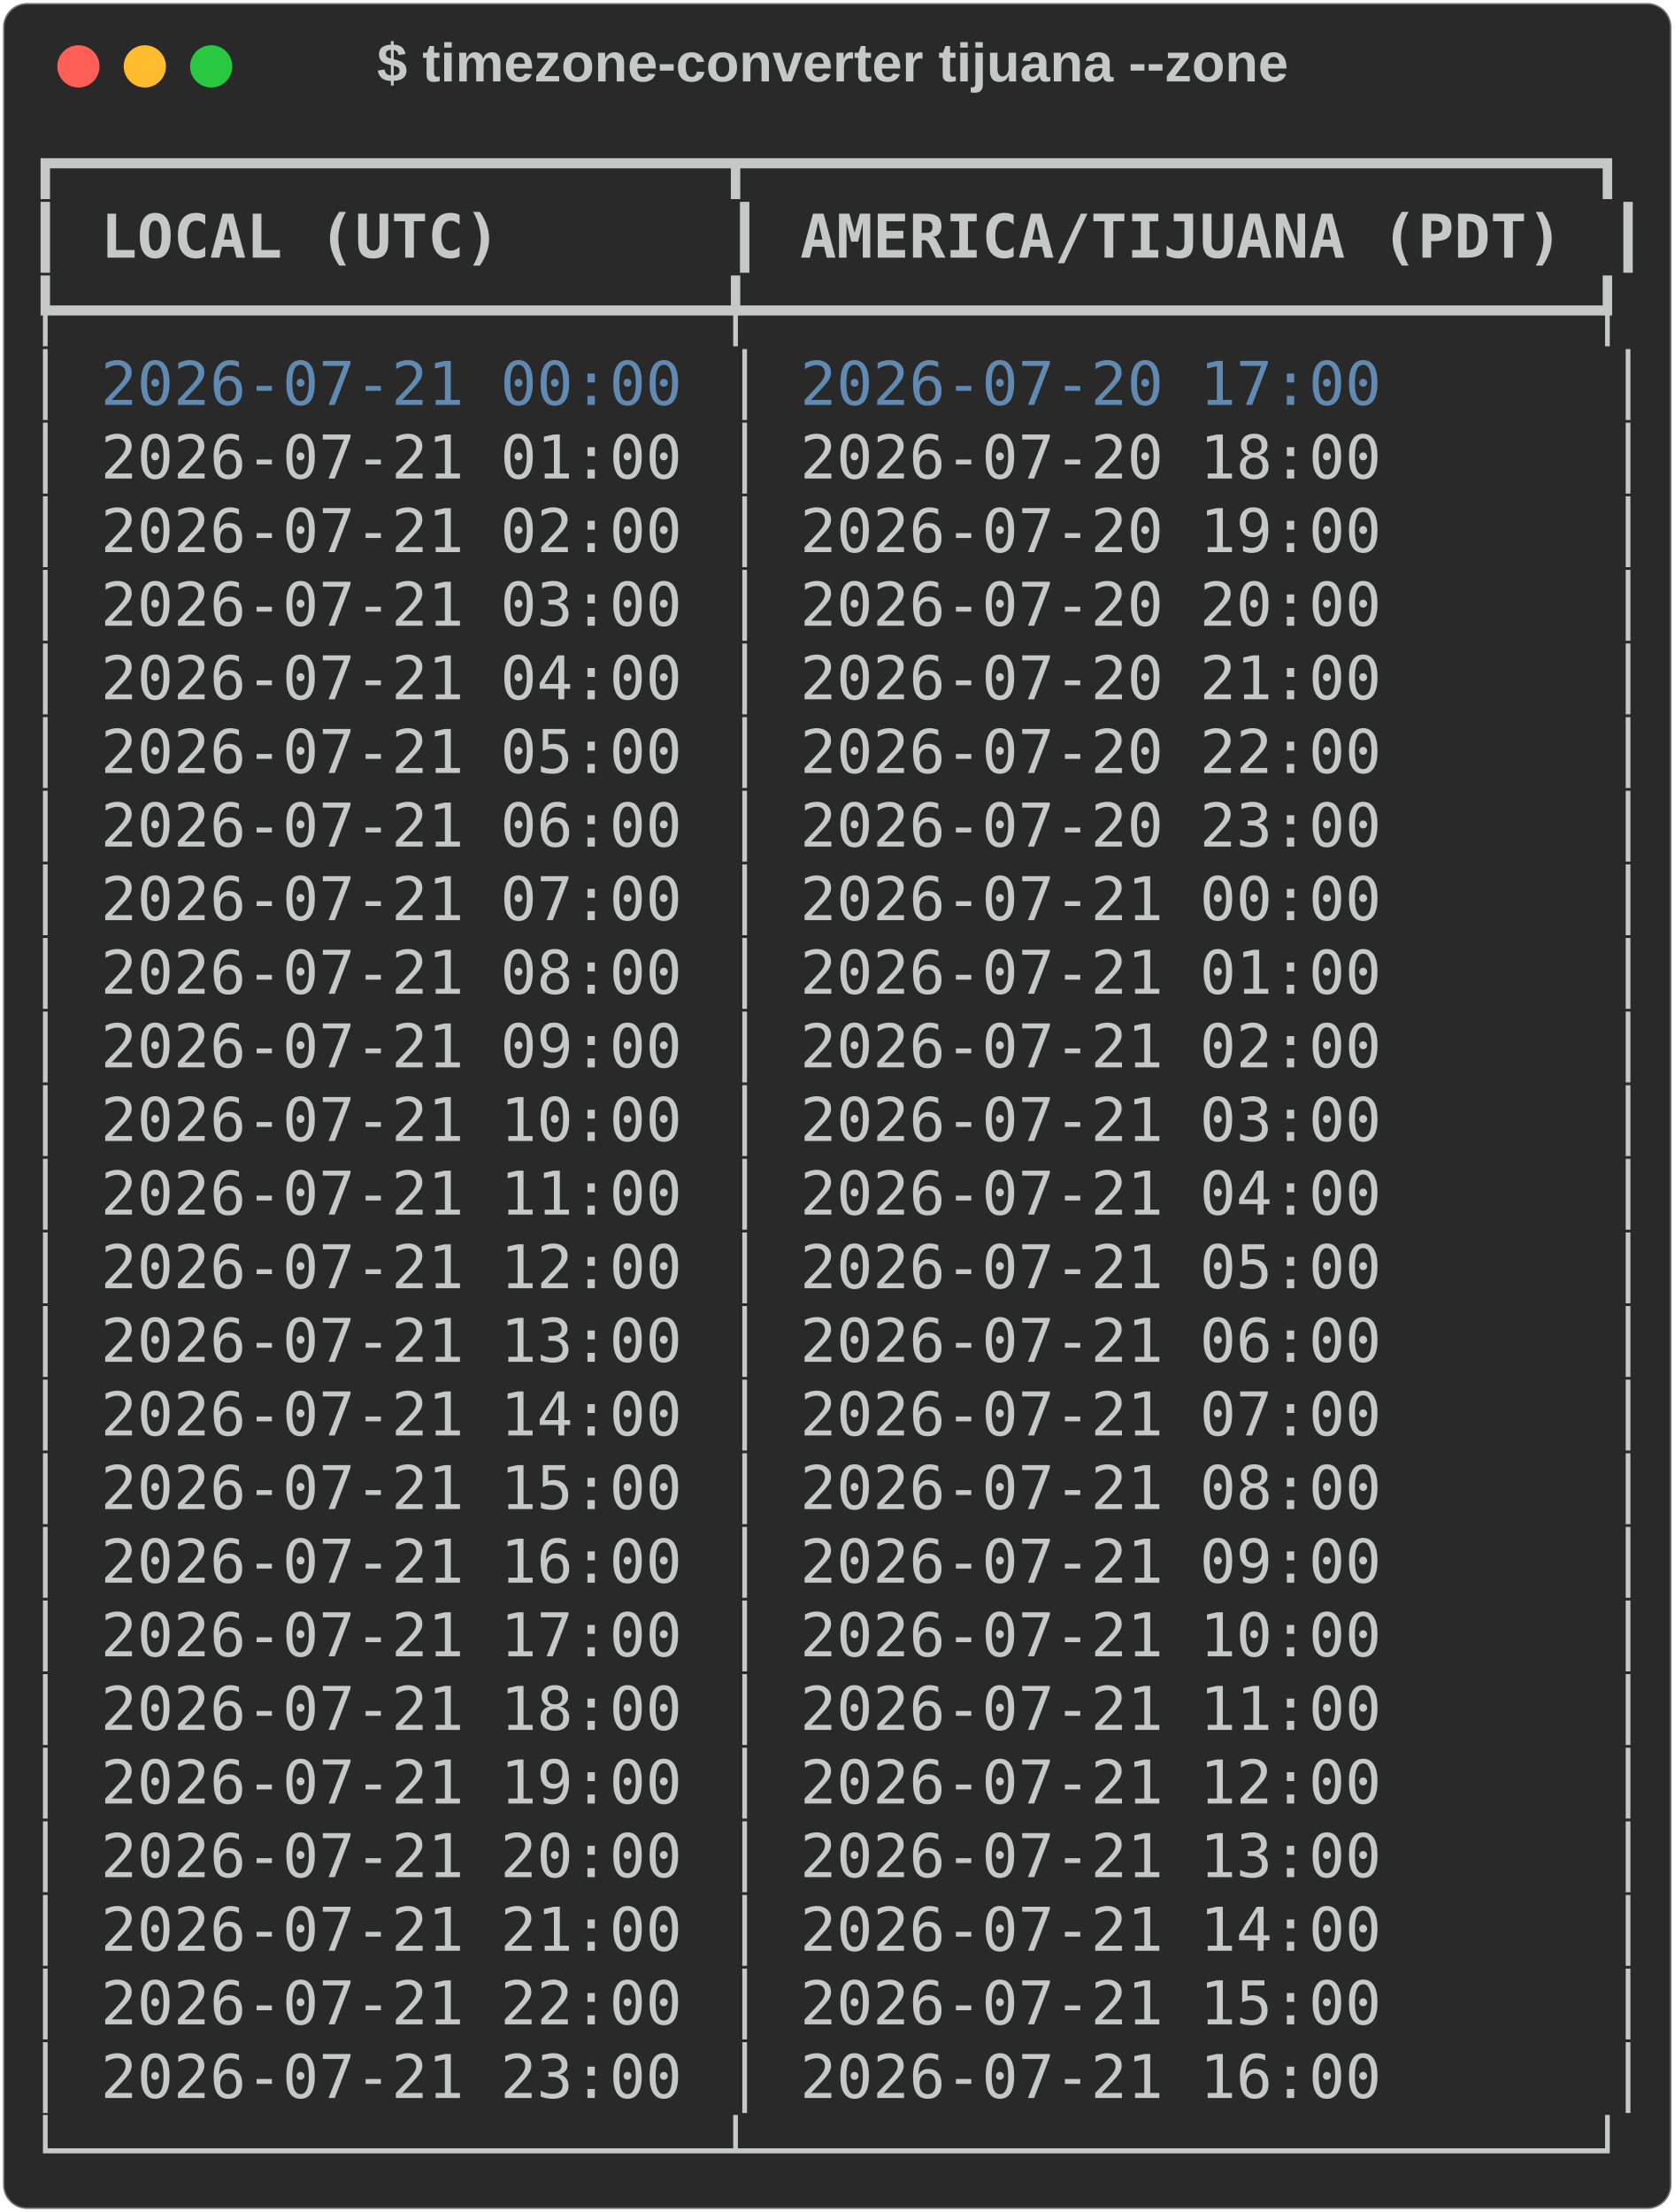
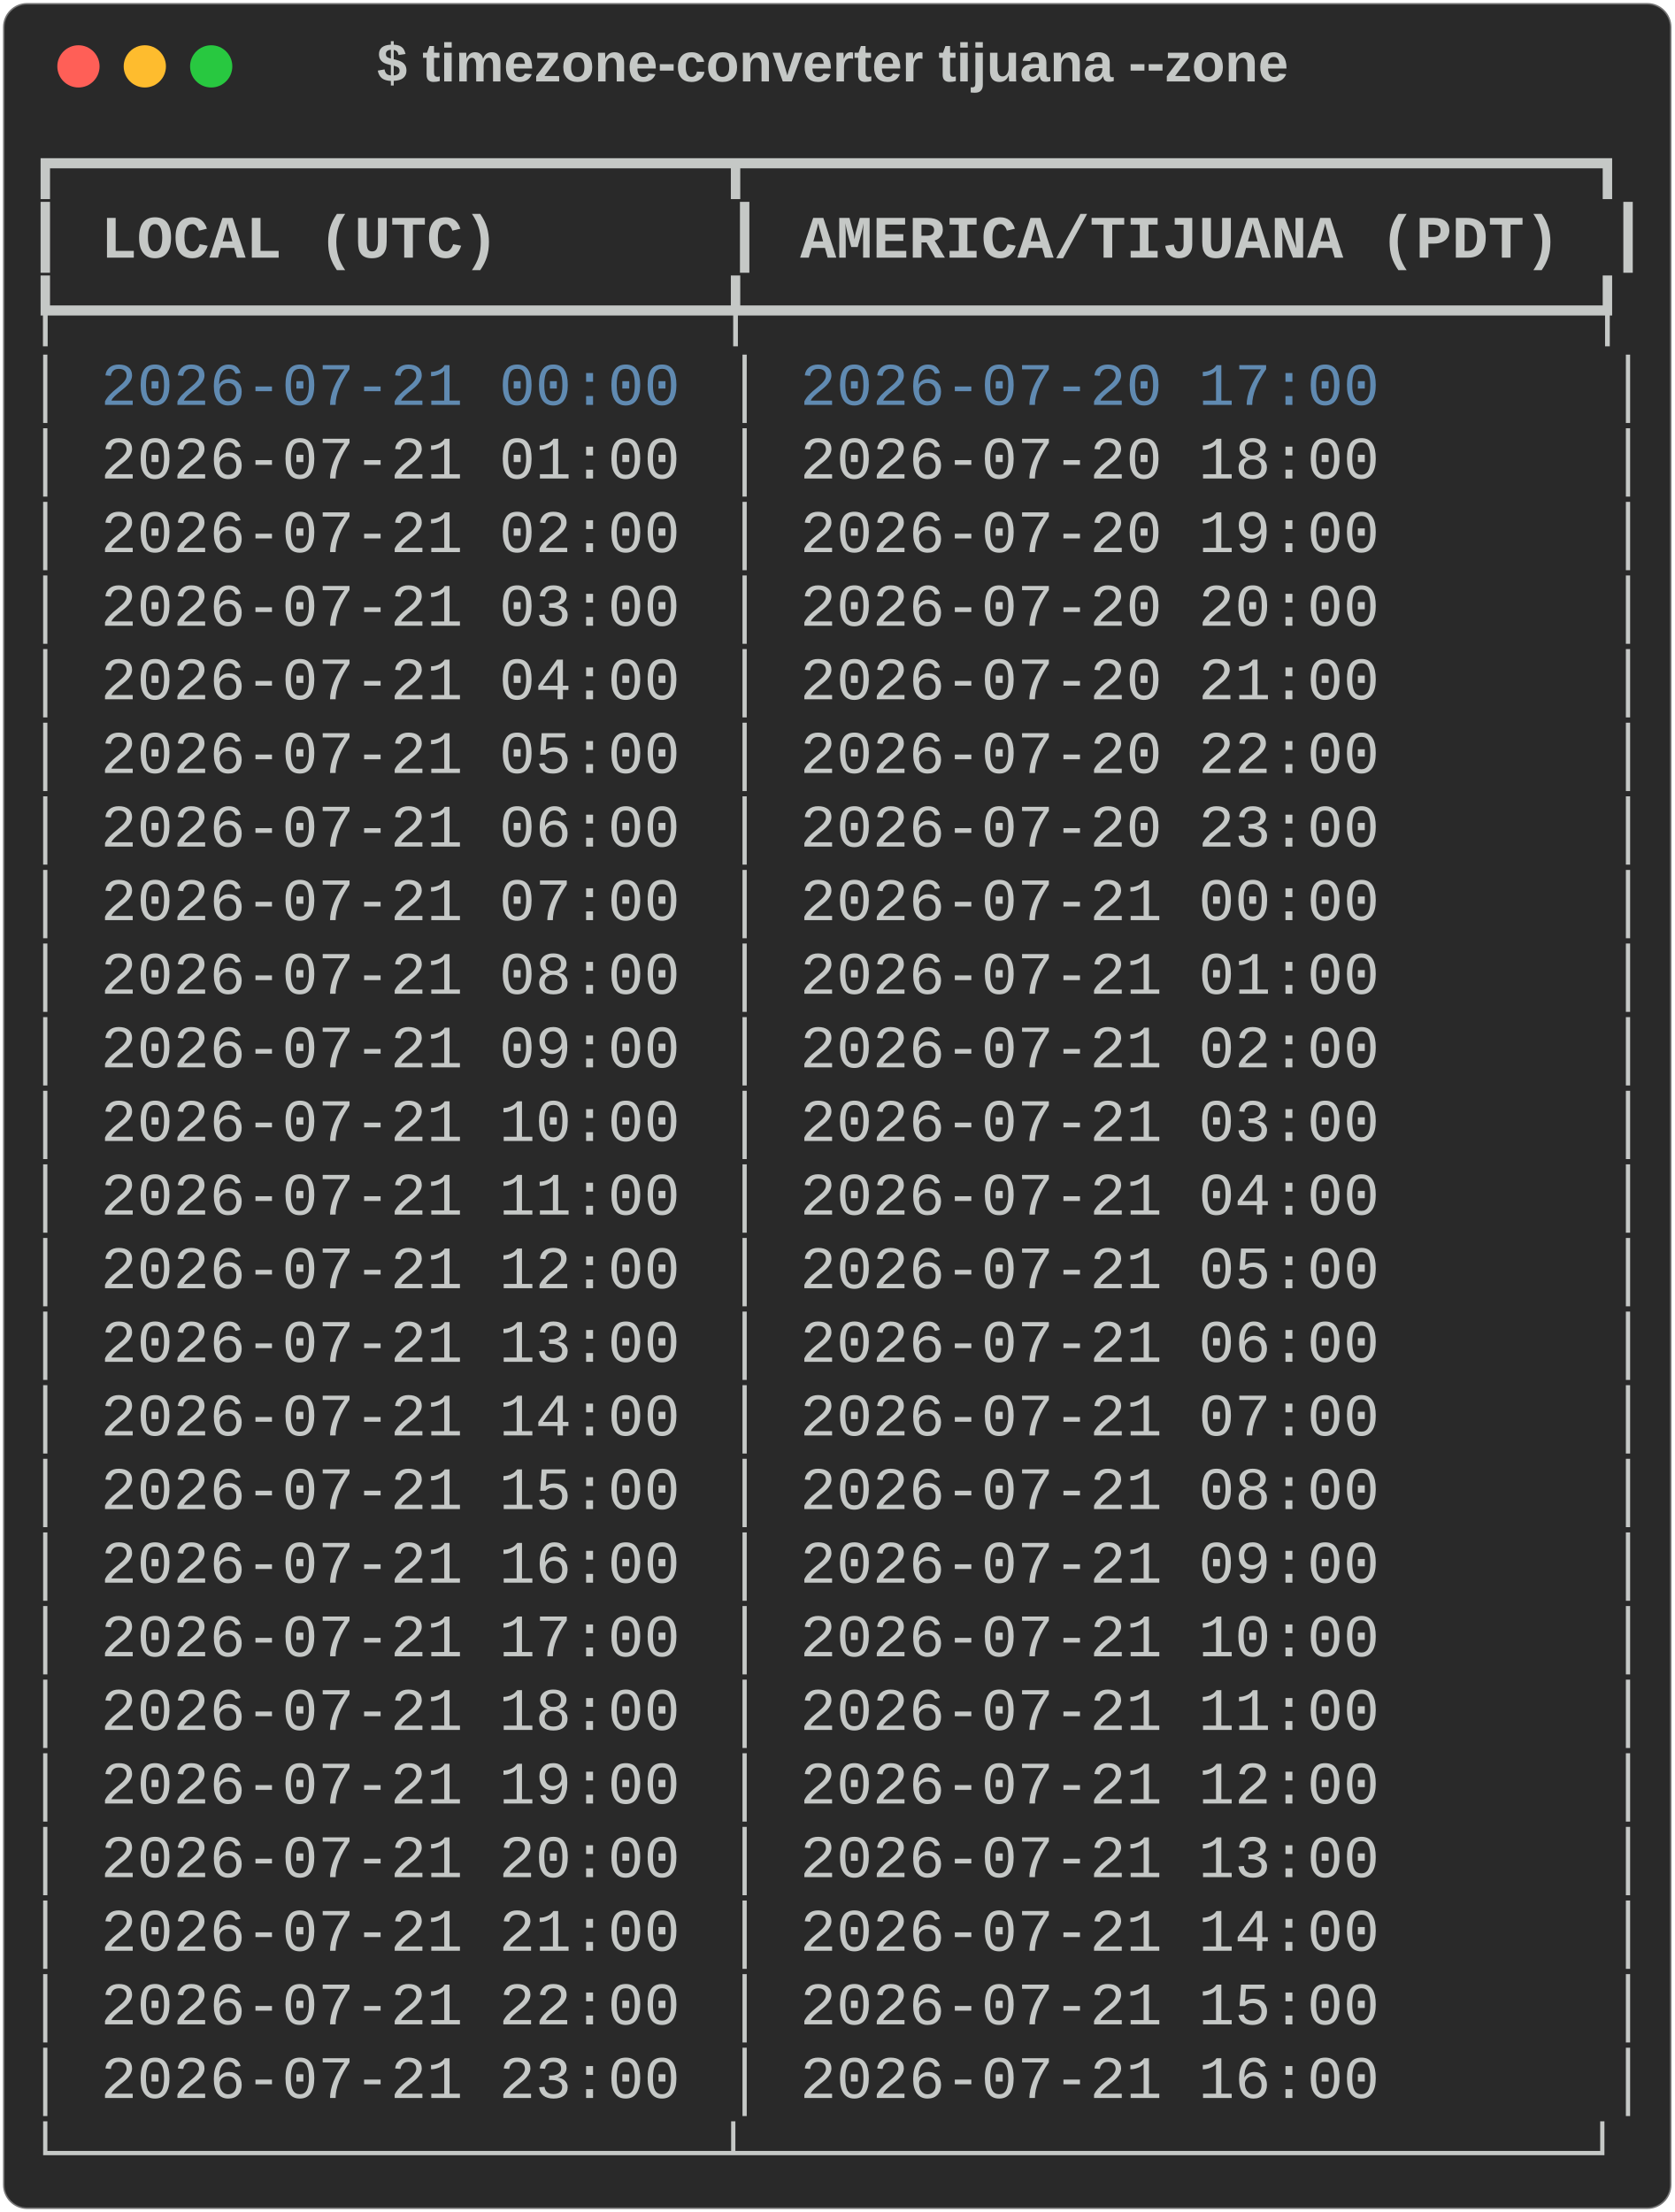
<svg xmlns="http://www.w3.org/2000/svg" class="rich-terminal" width="555" height="733.2" viewBox="0 0 555 733.2">
  <style>

    @font-face {
        font-family: "Fira Code";
        src: local("FiraCode-Regular"),
                url("https://cdnjs.cloudflare.com/ajax/libs/firacode/6.2.0/woff2/FiraCode-Regular.woff2") format("woff2"),
                url("https://cdnjs.cloudflare.com/ajax/libs/firacode/6.2.0/woff/FiraCode-Regular.woff") format("woff");
        font-style: normal;
        font-weight: 400;
    }
    @font-face {
        font-family: "Fira Code";
        src: local("FiraCode-Bold"),
                url("https://cdnjs.cloudflare.com/ajax/libs/firacode/6.2.0/woff2/FiraCode-Bold.woff2") format("woff2"),
                url("https://cdnjs.cloudflare.com/ajax/libs/firacode/6.2.0/woff/FiraCode-Bold.woff") format("woff");
        font-style: bold;
        font-weight: 700;
    }

    .terminal-2086945486-matrix {
-         font-family: Fira Code, monospace;
+         font-family: Consolas, Monaco, 'Courier New', monospace;
        font-size: 20px;
        line-height: 24.4px;
        font-variant-east-asian: full-width;
    }

    .terminal-2086945486-title {
        font-size: 18px;
        font-weight: bold;
        font-family: arial;
    }

    .terminal-2086945486-r1 { fill: #c5c8c6 }
.terminal-2086945486-r2 { fill: #c5c8c6;font-weight: bold }
.terminal-2086945486-r3 { fill: #608ab1 }
    </style>
  <defs>
    <clipPath id="terminal-2086945486-clip-terminal">
      <rect x="0" y="0" width="535.8" height="682.2" />
    </clipPath>
    <clipPath id="terminal-2086945486-line-0">
      <rect x="0" y="1.5" width="536.8" height="24.65" />
    </clipPath>
    <clipPath id="terminal-2086945486-line-1">
      <rect x="0" y="25.9" width="536.8" height="24.65" />
    </clipPath>
    <clipPath id="terminal-2086945486-line-2">
      <rect x="0" y="50.3" width="536.8" height="24.65" />
    </clipPath>
    <clipPath id="terminal-2086945486-line-3">
      <rect x="0" y="74.7" width="536.8" height="24.65" />
    </clipPath>
    <clipPath id="terminal-2086945486-line-4">
      <rect x="0" y="99.1" width="536.8" height="24.65" />
    </clipPath>
    <clipPath id="terminal-2086945486-line-5">
      <rect x="0" y="123.5" width="536.8" height="24.65" />
    </clipPath>
    <clipPath id="terminal-2086945486-line-6">
      <rect x="0" y="147.9" width="536.8" height="24.65" />
    </clipPath>
    <clipPath id="terminal-2086945486-line-7">
      <rect x="0" y="172.3" width="536.8" height="24.65" />
    </clipPath>
    <clipPath id="terminal-2086945486-line-8">
      <rect x="0" y="196.7" width="536.8" height="24.65" />
    </clipPath>
    <clipPath id="terminal-2086945486-line-9">
      <rect x="0" y="221.1" width="536.8" height="24.65" />
    </clipPath>
    <clipPath id="terminal-2086945486-line-10">
      <rect x="0" y="245.5" width="536.8" height="24.65" />
    </clipPath>
    <clipPath id="terminal-2086945486-line-11">
      <rect x="0" y="269.9" width="536.8" height="24.65" />
    </clipPath>
    <clipPath id="terminal-2086945486-line-12">
      <rect x="0" y="294.3" width="536.8" height="24.65" />
    </clipPath>
    <clipPath id="terminal-2086945486-line-13">
      <rect x="0" y="318.7" width="536.8" height="24.65" />
    </clipPath>
    <clipPath id="terminal-2086945486-line-14">
      <rect x="0" y="343.1" width="536.8" height="24.65" />
    </clipPath>
    <clipPath id="terminal-2086945486-line-15">
      <rect x="0" y="367.5" width="536.8" height="24.65" />
    </clipPath>
    <clipPath id="terminal-2086945486-line-16">
      <rect x="0" y="391.9" width="536.8" height="24.65" />
    </clipPath>
    <clipPath id="terminal-2086945486-line-17">
      <rect x="0" y="416.3" width="536.8" height="24.65" />
    </clipPath>
    <clipPath id="terminal-2086945486-line-18">
      <rect x="0" y="440.7" width="536.8" height="24.65" />
    </clipPath>
    <clipPath id="terminal-2086945486-line-19">
      <rect x="0" y="465.1" width="536.8" height="24.65" />
    </clipPath>
    <clipPath id="terminal-2086945486-line-20">
      <rect x="0" y="489.5" width="536.8" height="24.65" />
    </clipPath>
    <clipPath id="terminal-2086945486-line-21">
      <rect x="0" y="513.9" width="536.8" height="24.65" />
    </clipPath>
    <clipPath id="terminal-2086945486-line-22">
      <rect x="0" y="538.3" width="536.8" height="24.65" />
    </clipPath>
    <clipPath id="terminal-2086945486-line-23">
      <rect x="0" y="562.7" width="536.8" height="24.65" />
    </clipPath>
    <clipPath id="terminal-2086945486-line-24">
      <rect x="0" y="587.1" width="536.8" height="24.65" />
    </clipPath>
    <clipPath id="terminal-2086945486-line-25">
      <rect x="0" y="611.5" width="536.8" height="24.65" />
    </clipPath>
    <clipPath id="terminal-2086945486-line-26">
      <rect x="0" y="635.9" width="536.8" height="24.65" />
    </clipPath>
  </defs>
  <rect fill="#292929" stroke="rgba(255,255,255,0.35)" stroke-width="1" x="1" y="1" width="553" height="731.2" rx="8" />
  <text class="terminal-2086945486-title" fill="#c5c8c6" text-anchor="middle" x="276" y="27">$ timezone-converter tijuana --zone</text>
  <g transform="translate(26,22)">
    <circle cx="0" cy="0" r="7" fill="#ff5f57" />
    <circle cx="22" cy="0" r="7" fill="#febc2e" />
    <circle cx="44" cy="0" r="7" fill="#28c840" />
  </g>
  <g transform="translate(9, 41)" clip-path="url(#terminal-2086945486-clip-terminal)">
    <g class="terminal-2086945486-matrix">
      <text class="terminal-2086945486-r1" x="0" y="20" textLength="536.8" clip-path="url(#terminal-2086945486-line-0)">┏━━━━━━━━━━━━━━━━━━┳━━━━━━━━━━━━━━━━━━━━━━━┓</text>
      <text class="terminal-2086945486-r1" x="536.8" y="20" textLength="12.2" clip-path="url(#terminal-2086945486-line-0)">
</text>
      <text class="terminal-2086945486-r1" x="0" y="44.4" textLength="12.2" clip-path="url(#terminal-2086945486-line-1)">┃</text>
      <text class="terminal-2086945486-r2" x="24.4" y="44.4" textLength="195.2" clip-path="url(#terminal-2086945486-line-1)">  LOCAL (UTC)   </text>
      <text class="terminal-2086945486-r1" x="231.8" y="44.4" textLength="12.2" clip-path="url(#terminal-2086945486-line-1)">┃</text>
      <text class="terminal-2086945486-r2" x="256.2" y="44.4" textLength="256.2" clip-path="url(#terminal-2086945486-line-1)">AMERICA/TIJUANA (PDT)</text>
      <text class="terminal-2086945486-r1" x="524.6" y="44.4" textLength="12.2" clip-path="url(#terminal-2086945486-line-1)">┃</text>
      <text class="terminal-2086945486-r1" x="536.8" y="44.4" textLength="12.2" clip-path="url(#terminal-2086945486-line-1)">
</text>
      <text class="terminal-2086945486-r1" x="0" y="68.8" textLength="536.8" clip-path="url(#terminal-2086945486-line-2)">┡━━━━━━━━━━━━━━━━━━╇━━━━━━━━━━━━━━━━━━━━━━━┩</text>
      <text class="terminal-2086945486-r1" x="536.8" y="68.8" textLength="12.2" clip-path="url(#terminal-2086945486-line-2)">
</text>
      <text class="terminal-2086945486-r1" x="0" y="93.2" textLength="12.2" clip-path="url(#terminal-2086945486-line-3)">│</text>
      <text class="terminal-2086945486-r3" x="24.4" y="93.2" textLength="195.2" clip-path="url(#terminal-2086945486-line-3)">2026-07-21 00:00</text>
      <text class="terminal-2086945486-r1" x="231.8" y="93.2" textLength="12.2" clip-path="url(#terminal-2086945486-line-3)">│</text>
      <text class="terminal-2086945486-r3" x="256.2" y="93.2" textLength="256.2" clip-path="url(#terminal-2086945486-line-3)">  2026-07-20 17:00   </text>
      <text class="terminal-2086945486-r1" x="524.6" y="93.2" textLength="12.2" clip-path="url(#terminal-2086945486-line-3)">│</text>
      <text class="terminal-2086945486-r1" x="536.8" y="93.2" textLength="12.2" clip-path="url(#terminal-2086945486-line-3)">
</text>
      <text class="terminal-2086945486-r1" x="0" y="117.6" textLength="12.2" clip-path="url(#terminal-2086945486-line-4)">│</text>
      <text class="terminal-2086945486-r1" x="24.4" y="117.6" textLength="195.2" clip-path="url(#terminal-2086945486-line-4)">2026-07-21 01:00</text>
      <text class="terminal-2086945486-r1" x="231.8" y="117.6" textLength="12.2" clip-path="url(#terminal-2086945486-line-4)">│</text>
      <text class="terminal-2086945486-r1" x="256.2" y="117.6" textLength="256.2" clip-path="url(#terminal-2086945486-line-4)">  2026-07-20 18:00   </text>
      <text class="terminal-2086945486-r1" x="524.6" y="117.6" textLength="12.2" clip-path="url(#terminal-2086945486-line-4)">│</text>
      <text class="terminal-2086945486-r1" x="536.8" y="117.6" textLength="12.2" clip-path="url(#terminal-2086945486-line-4)">
</text>
      <text class="terminal-2086945486-r1" x="0" y="142" textLength="12.2" clip-path="url(#terminal-2086945486-line-5)">│</text>
      <text class="terminal-2086945486-r1" x="24.4" y="142" textLength="195.2" clip-path="url(#terminal-2086945486-line-5)">2026-07-21 02:00</text>
      <text class="terminal-2086945486-r1" x="231.8" y="142" textLength="12.2" clip-path="url(#terminal-2086945486-line-5)">│</text>
      <text class="terminal-2086945486-r1" x="256.2" y="142" textLength="256.2" clip-path="url(#terminal-2086945486-line-5)">  2026-07-20 19:00   </text>
      <text class="terminal-2086945486-r1" x="524.6" y="142" textLength="12.2" clip-path="url(#terminal-2086945486-line-5)">│</text>
      <text class="terminal-2086945486-r1" x="536.8" y="142" textLength="12.2" clip-path="url(#terminal-2086945486-line-5)">
</text>
      <text class="terminal-2086945486-r1" x="0" y="166.4" textLength="12.2" clip-path="url(#terminal-2086945486-line-6)">│</text>
      <text class="terminal-2086945486-r1" x="24.4" y="166.4" textLength="195.2" clip-path="url(#terminal-2086945486-line-6)">2026-07-21 03:00</text>
      <text class="terminal-2086945486-r1" x="231.8" y="166.4" textLength="12.2" clip-path="url(#terminal-2086945486-line-6)">│</text>
      <text class="terminal-2086945486-r1" x="256.2" y="166.4" textLength="256.2" clip-path="url(#terminal-2086945486-line-6)">  2026-07-20 20:00   </text>
      <text class="terminal-2086945486-r1" x="524.6" y="166.4" textLength="12.2" clip-path="url(#terminal-2086945486-line-6)">│</text>
      <text class="terminal-2086945486-r1" x="536.8" y="166.4" textLength="12.2" clip-path="url(#terminal-2086945486-line-6)">
</text>
      <text class="terminal-2086945486-r1" x="0" y="190.8" textLength="12.2" clip-path="url(#terminal-2086945486-line-7)">│</text>
      <text class="terminal-2086945486-r1" x="24.4" y="190.8" textLength="195.2" clip-path="url(#terminal-2086945486-line-7)">2026-07-21 04:00</text>
      <text class="terminal-2086945486-r1" x="231.8" y="190.8" textLength="12.2" clip-path="url(#terminal-2086945486-line-7)">│</text>
      <text class="terminal-2086945486-r1" x="256.2" y="190.8" textLength="256.2" clip-path="url(#terminal-2086945486-line-7)">  2026-07-20 21:00   </text>
      <text class="terminal-2086945486-r1" x="524.6" y="190.8" textLength="12.2" clip-path="url(#terminal-2086945486-line-7)">│</text>
      <text class="terminal-2086945486-r1" x="536.8" y="190.8" textLength="12.2" clip-path="url(#terminal-2086945486-line-7)">
</text>
      <text class="terminal-2086945486-r1" x="0" y="215.2" textLength="12.2" clip-path="url(#terminal-2086945486-line-8)">│</text>
      <text class="terminal-2086945486-r1" x="24.4" y="215.2" textLength="195.2" clip-path="url(#terminal-2086945486-line-8)">2026-07-21 05:00</text>
      <text class="terminal-2086945486-r1" x="231.8" y="215.2" textLength="12.2" clip-path="url(#terminal-2086945486-line-8)">│</text>
      <text class="terminal-2086945486-r1" x="256.2" y="215.2" textLength="256.2" clip-path="url(#terminal-2086945486-line-8)">  2026-07-20 22:00   </text>
      <text class="terminal-2086945486-r1" x="524.6" y="215.2" textLength="12.2" clip-path="url(#terminal-2086945486-line-8)">│</text>
      <text class="terminal-2086945486-r1" x="536.8" y="215.2" textLength="12.2" clip-path="url(#terminal-2086945486-line-8)">
</text>
      <text class="terminal-2086945486-r1" x="0" y="239.6" textLength="12.2" clip-path="url(#terminal-2086945486-line-9)">│</text>
      <text class="terminal-2086945486-r1" x="24.4" y="239.6" textLength="195.2" clip-path="url(#terminal-2086945486-line-9)">2026-07-21 06:00</text>
      <text class="terminal-2086945486-r1" x="231.8" y="239.6" textLength="12.2" clip-path="url(#terminal-2086945486-line-9)">│</text>
      <text class="terminal-2086945486-r1" x="256.2" y="239.6" textLength="256.2" clip-path="url(#terminal-2086945486-line-9)">  2026-07-20 23:00   </text>
      <text class="terminal-2086945486-r1" x="524.6" y="239.6" textLength="12.2" clip-path="url(#terminal-2086945486-line-9)">│</text>
      <text class="terminal-2086945486-r1" x="536.8" y="239.6" textLength="12.2" clip-path="url(#terminal-2086945486-line-9)">
</text>
      <text class="terminal-2086945486-r1" x="0" y="264" textLength="12.2" clip-path="url(#terminal-2086945486-line-10)">│</text>
      <text class="terminal-2086945486-r1" x="24.4" y="264" textLength="195.2" clip-path="url(#terminal-2086945486-line-10)">2026-07-21 07:00</text>
      <text class="terminal-2086945486-r1" x="231.8" y="264" textLength="12.2" clip-path="url(#terminal-2086945486-line-10)">│</text>
      <text class="terminal-2086945486-r1" x="256.2" y="264" textLength="256.2" clip-path="url(#terminal-2086945486-line-10)">  2026-07-21 00:00   </text>
      <text class="terminal-2086945486-r1" x="524.6" y="264" textLength="12.2" clip-path="url(#terminal-2086945486-line-10)">│</text>
      <text class="terminal-2086945486-r1" x="536.8" y="264" textLength="12.2" clip-path="url(#terminal-2086945486-line-10)">
</text>
      <text class="terminal-2086945486-r1" x="0" y="288.4" textLength="12.2" clip-path="url(#terminal-2086945486-line-11)">│</text>
      <text class="terminal-2086945486-r1" x="24.4" y="288.4" textLength="195.2" clip-path="url(#terminal-2086945486-line-11)">2026-07-21 08:00</text>
      <text class="terminal-2086945486-r1" x="231.8" y="288.4" textLength="12.2" clip-path="url(#terminal-2086945486-line-11)">│</text>
      <text class="terminal-2086945486-r1" x="256.2" y="288.4" textLength="256.2" clip-path="url(#terminal-2086945486-line-11)">  2026-07-21 01:00   </text>
      <text class="terminal-2086945486-r1" x="524.6" y="288.4" textLength="12.2" clip-path="url(#terminal-2086945486-line-11)">│</text>
      <text class="terminal-2086945486-r1" x="536.8" y="288.4" textLength="12.2" clip-path="url(#terminal-2086945486-line-11)">
</text>
      <text class="terminal-2086945486-r1" x="0" y="312.8" textLength="12.2" clip-path="url(#terminal-2086945486-line-12)">│</text>
      <text class="terminal-2086945486-r1" x="24.4" y="312.8" textLength="195.2" clip-path="url(#terminal-2086945486-line-12)">2026-07-21 09:00</text>
      <text class="terminal-2086945486-r1" x="231.8" y="312.8" textLength="12.2" clip-path="url(#terminal-2086945486-line-12)">│</text>
      <text class="terminal-2086945486-r1" x="256.2" y="312.8" textLength="256.2" clip-path="url(#terminal-2086945486-line-12)">  2026-07-21 02:00   </text>
      <text class="terminal-2086945486-r1" x="524.6" y="312.8" textLength="12.2" clip-path="url(#terminal-2086945486-line-12)">│</text>
      <text class="terminal-2086945486-r1" x="536.8" y="312.8" textLength="12.2" clip-path="url(#terminal-2086945486-line-12)">
</text>
      <text class="terminal-2086945486-r1" x="0" y="337.2" textLength="12.2" clip-path="url(#terminal-2086945486-line-13)">│</text>
      <text class="terminal-2086945486-r1" x="24.4" y="337.2" textLength="195.2" clip-path="url(#terminal-2086945486-line-13)">2026-07-21 10:00</text>
      <text class="terminal-2086945486-r1" x="231.8" y="337.2" textLength="12.2" clip-path="url(#terminal-2086945486-line-13)">│</text>
      <text class="terminal-2086945486-r1" x="256.2" y="337.2" textLength="256.2" clip-path="url(#terminal-2086945486-line-13)">  2026-07-21 03:00   </text>
      <text class="terminal-2086945486-r1" x="524.6" y="337.2" textLength="12.2" clip-path="url(#terminal-2086945486-line-13)">│</text>
      <text class="terminal-2086945486-r1" x="536.8" y="337.2" textLength="12.2" clip-path="url(#terminal-2086945486-line-13)">
</text>
      <text class="terminal-2086945486-r1" x="0" y="361.6" textLength="12.2" clip-path="url(#terminal-2086945486-line-14)">│</text>
      <text class="terminal-2086945486-r1" x="24.4" y="361.6" textLength="195.2" clip-path="url(#terminal-2086945486-line-14)">2026-07-21 11:00</text>
      <text class="terminal-2086945486-r1" x="231.8" y="361.6" textLength="12.2" clip-path="url(#terminal-2086945486-line-14)">│</text>
      <text class="terminal-2086945486-r1" x="256.2" y="361.6" textLength="256.2" clip-path="url(#terminal-2086945486-line-14)">  2026-07-21 04:00   </text>
      <text class="terminal-2086945486-r1" x="524.6" y="361.6" textLength="12.2" clip-path="url(#terminal-2086945486-line-14)">│</text>
      <text class="terminal-2086945486-r1" x="536.8" y="361.6" textLength="12.2" clip-path="url(#terminal-2086945486-line-14)">
</text>
      <text class="terminal-2086945486-r1" x="0" y="386" textLength="12.2" clip-path="url(#terminal-2086945486-line-15)">│</text>
      <text class="terminal-2086945486-r1" x="24.4" y="386" textLength="195.2" clip-path="url(#terminal-2086945486-line-15)">2026-07-21 12:00</text>
      <text class="terminal-2086945486-r1" x="231.8" y="386" textLength="12.2" clip-path="url(#terminal-2086945486-line-15)">│</text>
      <text class="terminal-2086945486-r1" x="256.2" y="386" textLength="256.2" clip-path="url(#terminal-2086945486-line-15)">  2026-07-21 05:00   </text>
      <text class="terminal-2086945486-r1" x="524.6" y="386" textLength="12.2" clip-path="url(#terminal-2086945486-line-15)">│</text>
      <text class="terminal-2086945486-r1" x="536.8" y="386" textLength="12.2" clip-path="url(#terminal-2086945486-line-15)">
</text>
      <text class="terminal-2086945486-r1" x="0" y="410.4" textLength="12.2" clip-path="url(#terminal-2086945486-line-16)">│</text>
      <text class="terminal-2086945486-r1" x="24.4" y="410.4" textLength="195.2" clip-path="url(#terminal-2086945486-line-16)">2026-07-21 13:00</text>
      <text class="terminal-2086945486-r1" x="231.8" y="410.4" textLength="12.2" clip-path="url(#terminal-2086945486-line-16)">│</text>
      <text class="terminal-2086945486-r1" x="256.2" y="410.4" textLength="256.2" clip-path="url(#terminal-2086945486-line-16)">  2026-07-21 06:00   </text>
      <text class="terminal-2086945486-r1" x="524.6" y="410.4" textLength="12.2" clip-path="url(#terminal-2086945486-line-16)">│</text>
      <text class="terminal-2086945486-r1" x="536.8" y="410.4" textLength="12.2" clip-path="url(#terminal-2086945486-line-16)">
</text>
      <text class="terminal-2086945486-r1" x="0" y="434.8" textLength="12.2" clip-path="url(#terminal-2086945486-line-17)">│</text>
      <text class="terminal-2086945486-r1" x="24.4" y="434.8" textLength="195.2" clip-path="url(#terminal-2086945486-line-17)">2026-07-21 14:00</text>
      <text class="terminal-2086945486-r1" x="231.8" y="434.8" textLength="12.2" clip-path="url(#terminal-2086945486-line-17)">│</text>
      <text class="terminal-2086945486-r1" x="256.2" y="434.8" textLength="256.2" clip-path="url(#terminal-2086945486-line-17)">  2026-07-21 07:00   </text>
      <text class="terminal-2086945486-r1" x="524.6" y="434.8" textLength="12.2" clip-path="url(#terminal-2086945486-line-17)">│</text>
      <text class="terminal-2086945486-r1" x="536.8" y="434.8" textLength="12.2" clip-path="url(#terminal-2086945486-line-17)">
</text>
      <text class="terminal-2086945486-r1" x="0" y="459.2" textLength="12.2" clip-path="url(#terminal-2086945486-line-18)">│</text>
      <text class="terminal-2086945486-r1" x="24.4" y="459.2" textLength="195.2" clip-path="url(#terminal-2086945486-line-18)">2026-07-21 15:00</text>
      <text class="terminal-2086945486-r1" x="231.8" y="459.2" textLength="12.2" clip-path="url(#terminal-2086945486-line-18)">│</text>
      <text class="terminal-2086945486-r1" x="256.2" y="459.2" textLength="256.2" clip-path="url(#terminal-2086945486-line-18)">  2026-07-21 08:00   </text>
      <text class="terminal-2086945486-r1" x="524.6" y="459.2" textLength="12.2" clip-path="url(#terminal-2086945486-line-18)">│</text>
      <text class="terminal-2086945486-r1" x="536.8" y="459.2" textLength="12.2" clip-path="url(#terminal-2086945486-line-18)">
</text>
      <text class="terminal-2086945486-r1" x="0" y="483.6" textLength="12.2" clip-path="url(#terminal-2086945486-line-19)">│</text>
      <text class="terminal-2086945486-r1" x="24.4" y="483.6" textLength="195.2" clip-path="url(#terminal-2086945486-line-19)">2026-07-21 16:00</text>
      <text class="terminal-2086945486-r1" x="231.8" y="483.6" textLength="12.2" clip-path="url(#terminal-2086945486-line-19)">│</text>
      <text class="terminal-2086945486-r1" x="256.2" y="483.6" textLength="256.2" clip-path="url(#terminal-2086945486-line-19)">  2026-07-21 09:00   </text>
      <text class="terminal-2086945486-r1" x="524.6" y="483.6" textLength="12.2" clip-path="url(#terminal-2086945486-line-19)">│</text>
      <text class="terminal-2086945486-r1" x="536.8" y="483.6" textLength="12.2" clip-path="url(#terminal-2086945486-line-19)">
</text>
      <text class="terminal-2086945486-r1" x="0" y="508" textLength="12.2" clip-path="url(#terminal-2086945486-line-20)">│</text>
      <text class="terminal-2086945486-r1" x="24.4" y="508" textLength="195.2" clip-path="url(#terminal-2086945486-line-20)">2026-07-21 17:00</text>
      <text class="terminal-2086945486-r1" x="231.8" y="508" textLength="12.2" clip-path="url(#terminal-2086945486-line-20)">│</text>
      <text class="terminal-2086945486-r1" x="256.2" y="508" textLength="256.2" clip-path="url(#terminal-2086945486-line-20)">  2026-07-21 10:00   </text>
      <text class="terminal-2086945486-r1" x="524.6" y="508" textLength="12.2" clip-path="url(#terminal-2086945486-line-20)">│</text>
      <text class="terminal-2086945486-r1" x="536.8" y="508" textLength="12.2" clip-path="url(#terminal-2086945486-line-20)">
</text>
      <text class="terminal-2086945486-r1" x="0" y="532.4" textLength="12.2" clip-path="url(#terminal-2086945486-line-21)">│</text>
      <text class="terminal-2086945486-r1" x="24.4" y="532.4" textLength="195.2" clip-path="url(#terminal-2086945486-line-21)">2026-07-21 18:00</text>
      <text class="terminal-2086945486-r1" x="231.8" y="532.4" textLength="12.2" clip-path="url(#terminal-2086945486-line-21)">│</text>
      <text class="terminal-2086945486-r1" x="256.2" y="532.4" textLength="256.2" clip-path="url(#terminal-2086945486-line-21)">  2026-07-21 11:00   </text>
      <text class="terminal-2086945486-r1" x="524.6" y="532.4" textLength="12.2" clip-path="url(#terminal-2086945486-line-21)">│</text>
      <text class="terminal-2086945486-r1" x="536.8" y="532.4" textLength="12.2" clip-path="url(#terminal-2086945486-line-21)">
</text>
      <text class="terminal-2086945486-r1" x="0" y="556.8" textLength="12.2" clip-path="url(#terminal-2086945486-line-22)">│</text>
      <text class="terminal-2086945486-r1" x="24.4" y="556.8" textLength="195.2" clip-path="url(#terminal-2086945486-line-22)">2026-07-21 19:00</text>
      <text class="terminal-2086945486-r1" x="231.8" y="556.8" textLength="12.2" clip-path="url(#terminal-2086945486-line-22)">│</text>
      <text class="terminal-2086945486-r1" x="256.2" y="556.8" textLength="256.2" clip-path="url(#terminal-2086945486-line-22)">  2026-07-21 12:00   </text>
      <text class="terminal-2086945486-r1" x="524.6" y="556.8" textLength="12.2" clip-path="url(#terminal-2086945486-line-22)">│</text>
      <text class="terminal-2086945486-r1" x="536.8" y="556.8" textLength="12.2" clip-path="url(#terminal-2086945486-line-22)">
</text>
      <text class="terminal-2086945486-r1" x="0" y="581.2" textLength="12.2" clip-path="url(#terminal-2086945486-line-23)">│</text>
      <text class="terminal-2086945486-r1" x="24.4" y="581.2" textLength="195.2" clip-path="url(#terminal-2086945486-line-23)">2026-07-21 20:00</text>
      <text class="terminal-2086945486-r1" x="231.8" y="581.2" textLength="12.2" clip-path="url(#terminal-2086945486-line-23)">│</text>
      <text class="terminal-2086945486-r1" x="256.2" y="581.2" textLength="256.2" clip-path="url(#terminal-2086945486-line-23)">  2026-07-21 13:00   </text>
      <text class="terminal-2086945486-r1" x="524.6" y="581.2" textLength="12.2" clip-path="url(#terminal-2086945486-line-23)">│</text>
      <text class="terminal-2086945486-r1" x="536.8" y="581.2" textLength="12.2" clip-path="url(#terminal-2086945486-line-23)">
</text>
      <text class="terminal-2086945486-r1" x="0" y="605.6" textLength="12.2" clip-path="url(#terminal-2086945486-line-24)">│</text>
      <text class="terminal-2086945486-r1" x="24.4" y="605.6" textLength="195.2" clip-path="url(#terminal-2086945486-line-24)">2026-07-21 21:00</text>
      <text class="terminal-2086945486-r1" x="231.8" y="605.6" textLength="12.2" clip-path="url(#terminal-2086945486-line-24)">│</text>
      <text class="terminal-2086945486-r1" x="256.2" y="605.6" textLength="256.2" clip-path="url(#terminal-2086945486-line-24)">  2026-07-21 14:00   </text>
      <text class="terminal-2086945486-r1" x="524.6" y="605.6" textLength="12.2" clip-path="url(#terminal-2086945486-line-24)">│</text>
      <text class="terminal-2086945486-r1" x="536.8" y="605.6" textLength="12.2" clip-path="url(#terminal-2086945486-line-24)">
</text>
      <text class="terminal-2086945486-r1" x="0" y="630" textLength="12.2" clip-path="url(#terminal-2086945486-line-25)">│</text>
      <text class="terminal-2086945486-r1" x="24.4" y="630" textLength="195.2" clip-path="url(#terminal-2086945486-line-25)">2026-07-21 22:00</text>
      <text class="terminal-2086945486-r1" x="231.8" y="630" textLength="12.2" clip-path="url(#terminal-2086945486-line-25)">│</text>
      <text class="terminal-2086945486-r1" x="256.2" y="630" textLength="256.2" clip-path="url(#terminal-2086945486-line-25)">  2026-07-21 15:00   </text>
      <text class="terminal-2086945486-r1" x="524.6" y="630" textLength="12.2" clip-path="url(#terminal-2086945486-line-25)">│</text>
      <text class="terminal-2086945486-r1" x="536.8" y="630" textLength="12.2" clip-path="url(#terminal-2086945486-line-25)">
</text>
      <text class="terminal-2086945486-r1" x="0" y="654.4" textLength="12.2" clip-path="url(#terminal-2086945486-line-26)">│</text>
      <text class="terminal-2086945486-r1" x="24.4" y="654.4" textLength="195.2" clip-path="url(#terminal-2086945486-line-26)">2026-07-21 23:00</text>
      <text class="terminal-2086945486-r1" x="231.8" y="654.4" textLength="12.2" clip-path="url(#terminal-2086945486-line-26)">│</text>
      <text class="terminal-2086945486-r1" x="256.2" y="654.4" textLength="256.2" clip-path="url(#terminal-2086945486-line-26)">  2026-07-21 16:00   </text>
      <text class="terminal-2086945486-r1" x="524.6" y="654.4" textLength="12.2" clip-path="url(#terminal-2086945486-line-26)">│</text>
      <text class="terminal-2086945486-r1" x="536.8" y="654.4" textLength="12.2" clip-path="url(#terminal-2086945486-line-26)">
</text>
      <text class="terminal-2086945486-r1" x="0" y="678.8" textLength="536.8" clip-path="url(#terminal-2086945486-line-27)">└──────────────────┴───────────────────────┘</text>
      <text class="terminal-2086945486-r1" x="536.8" y="678.8" textLength="12.2" clip-path="url(#terminal-2086945486-line-27)">
</text>
    </g>
  </g>
</svg>
